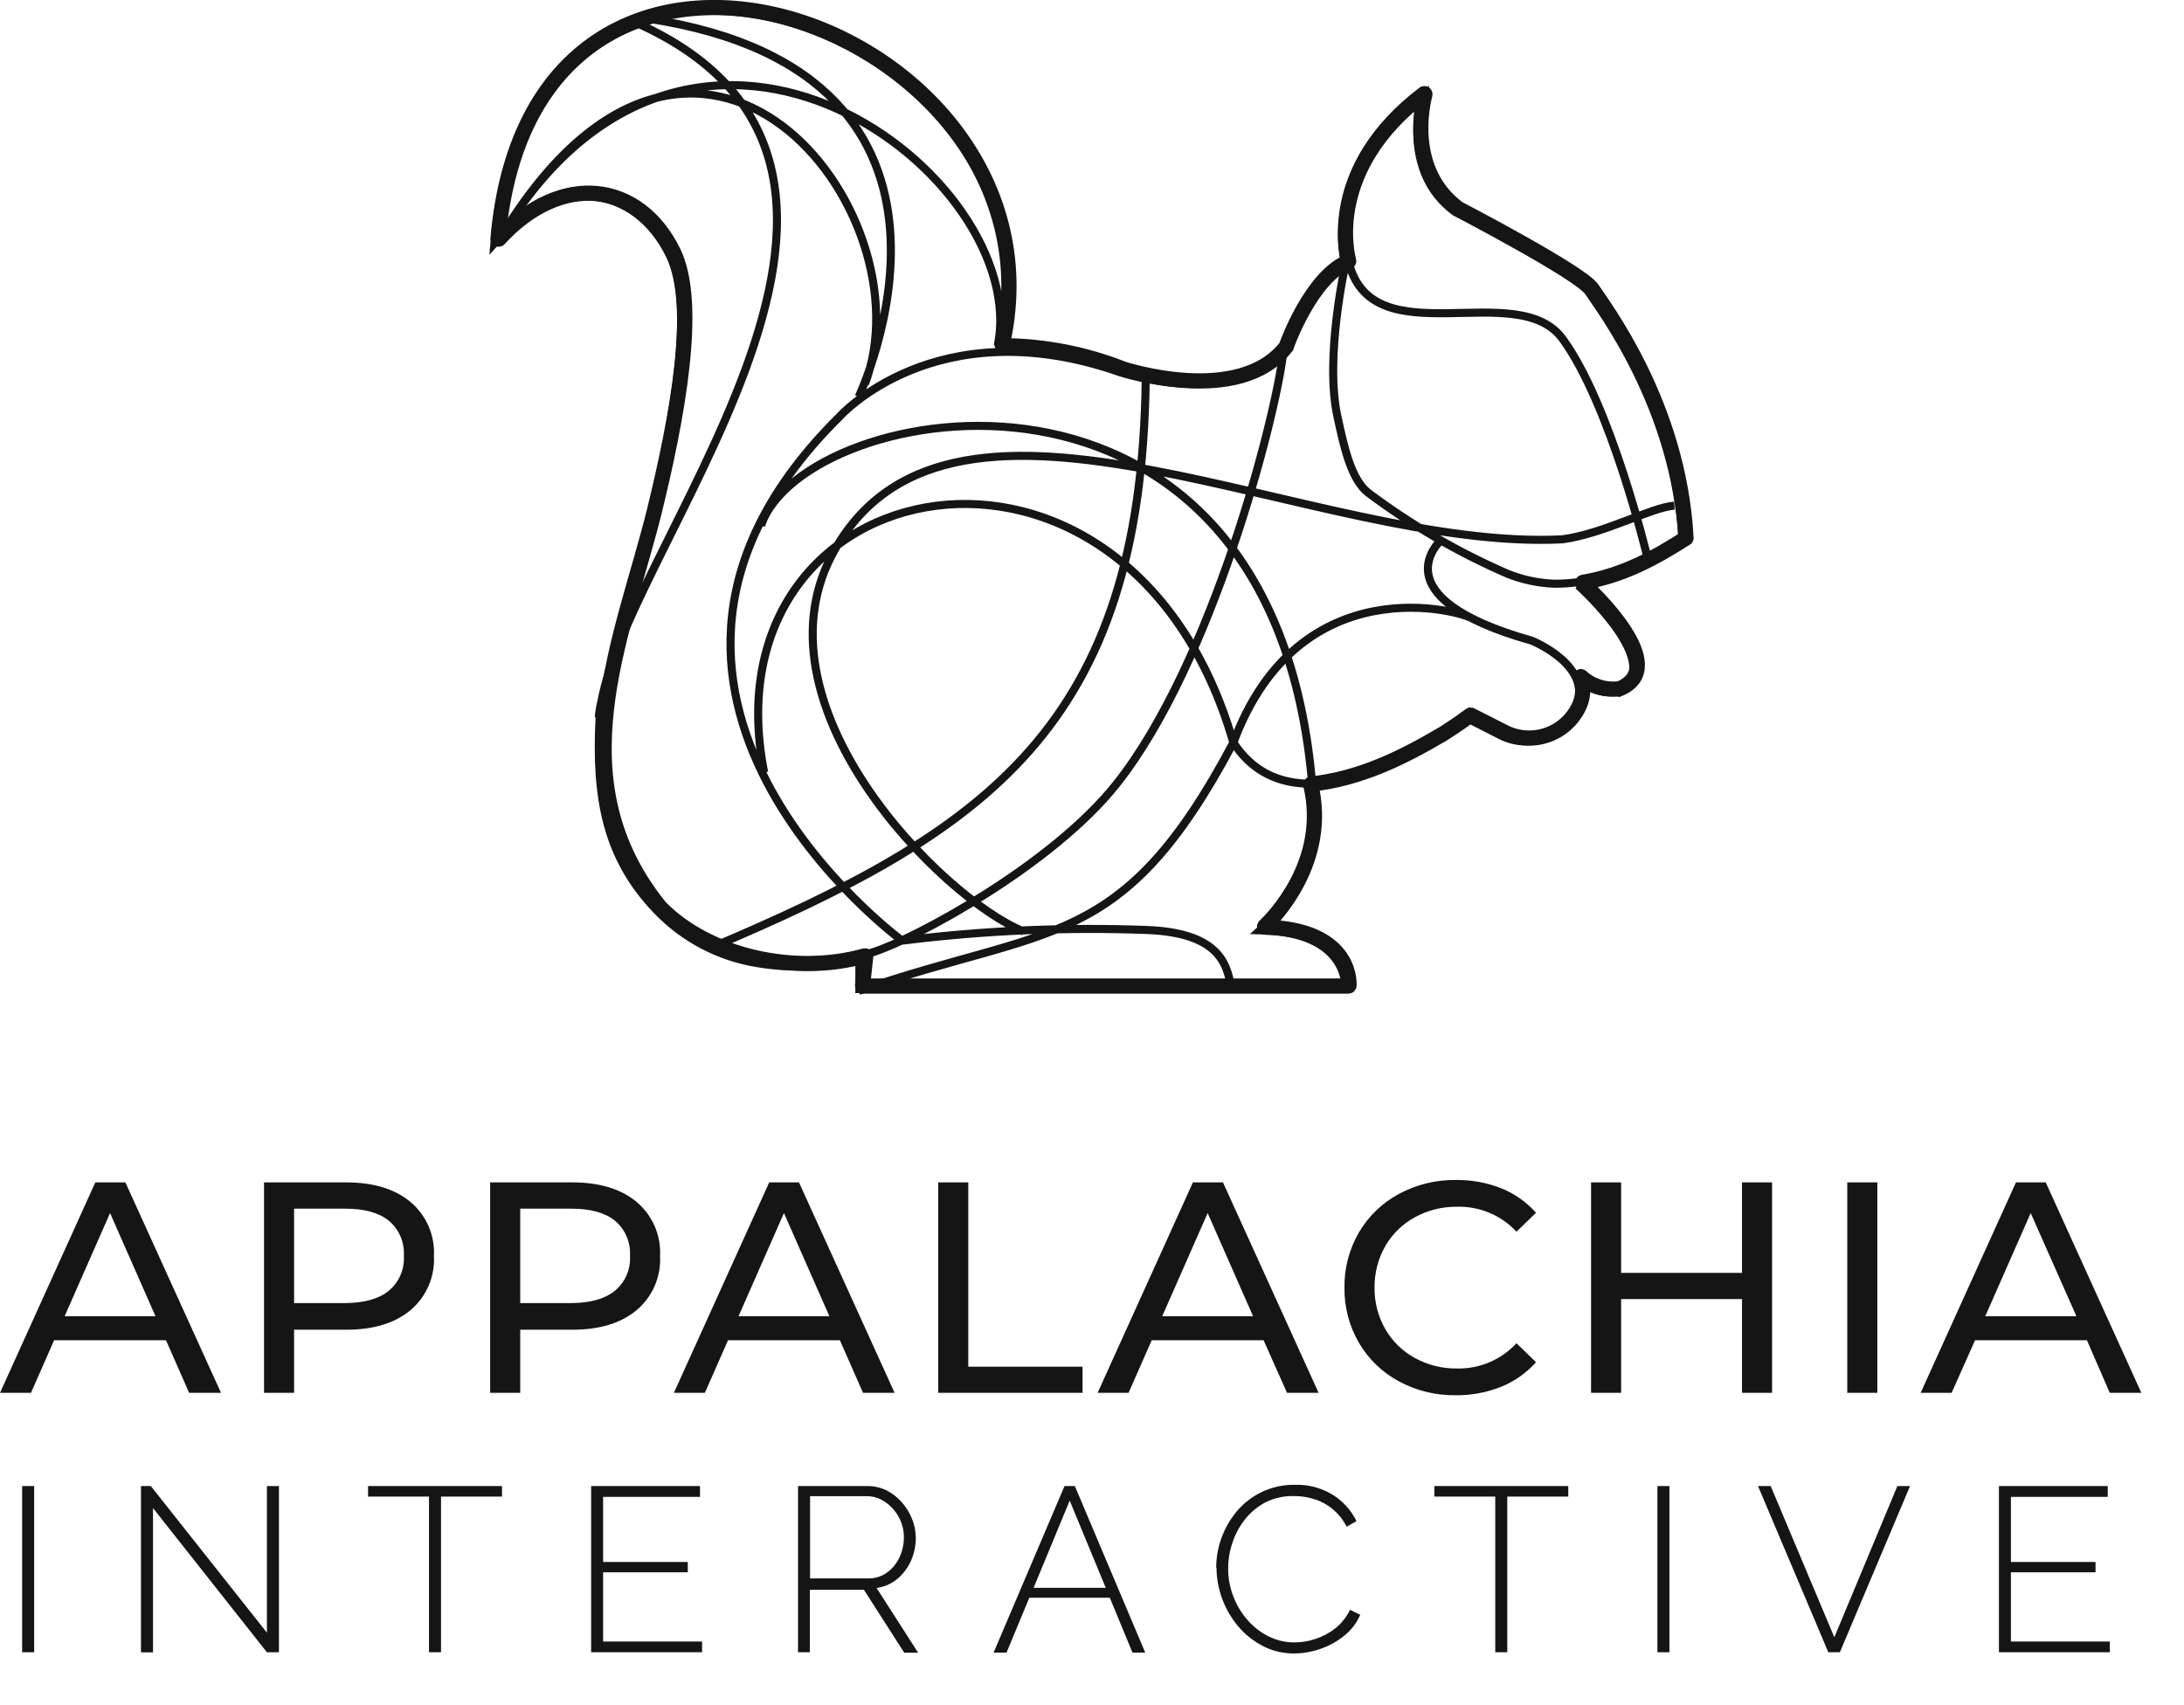
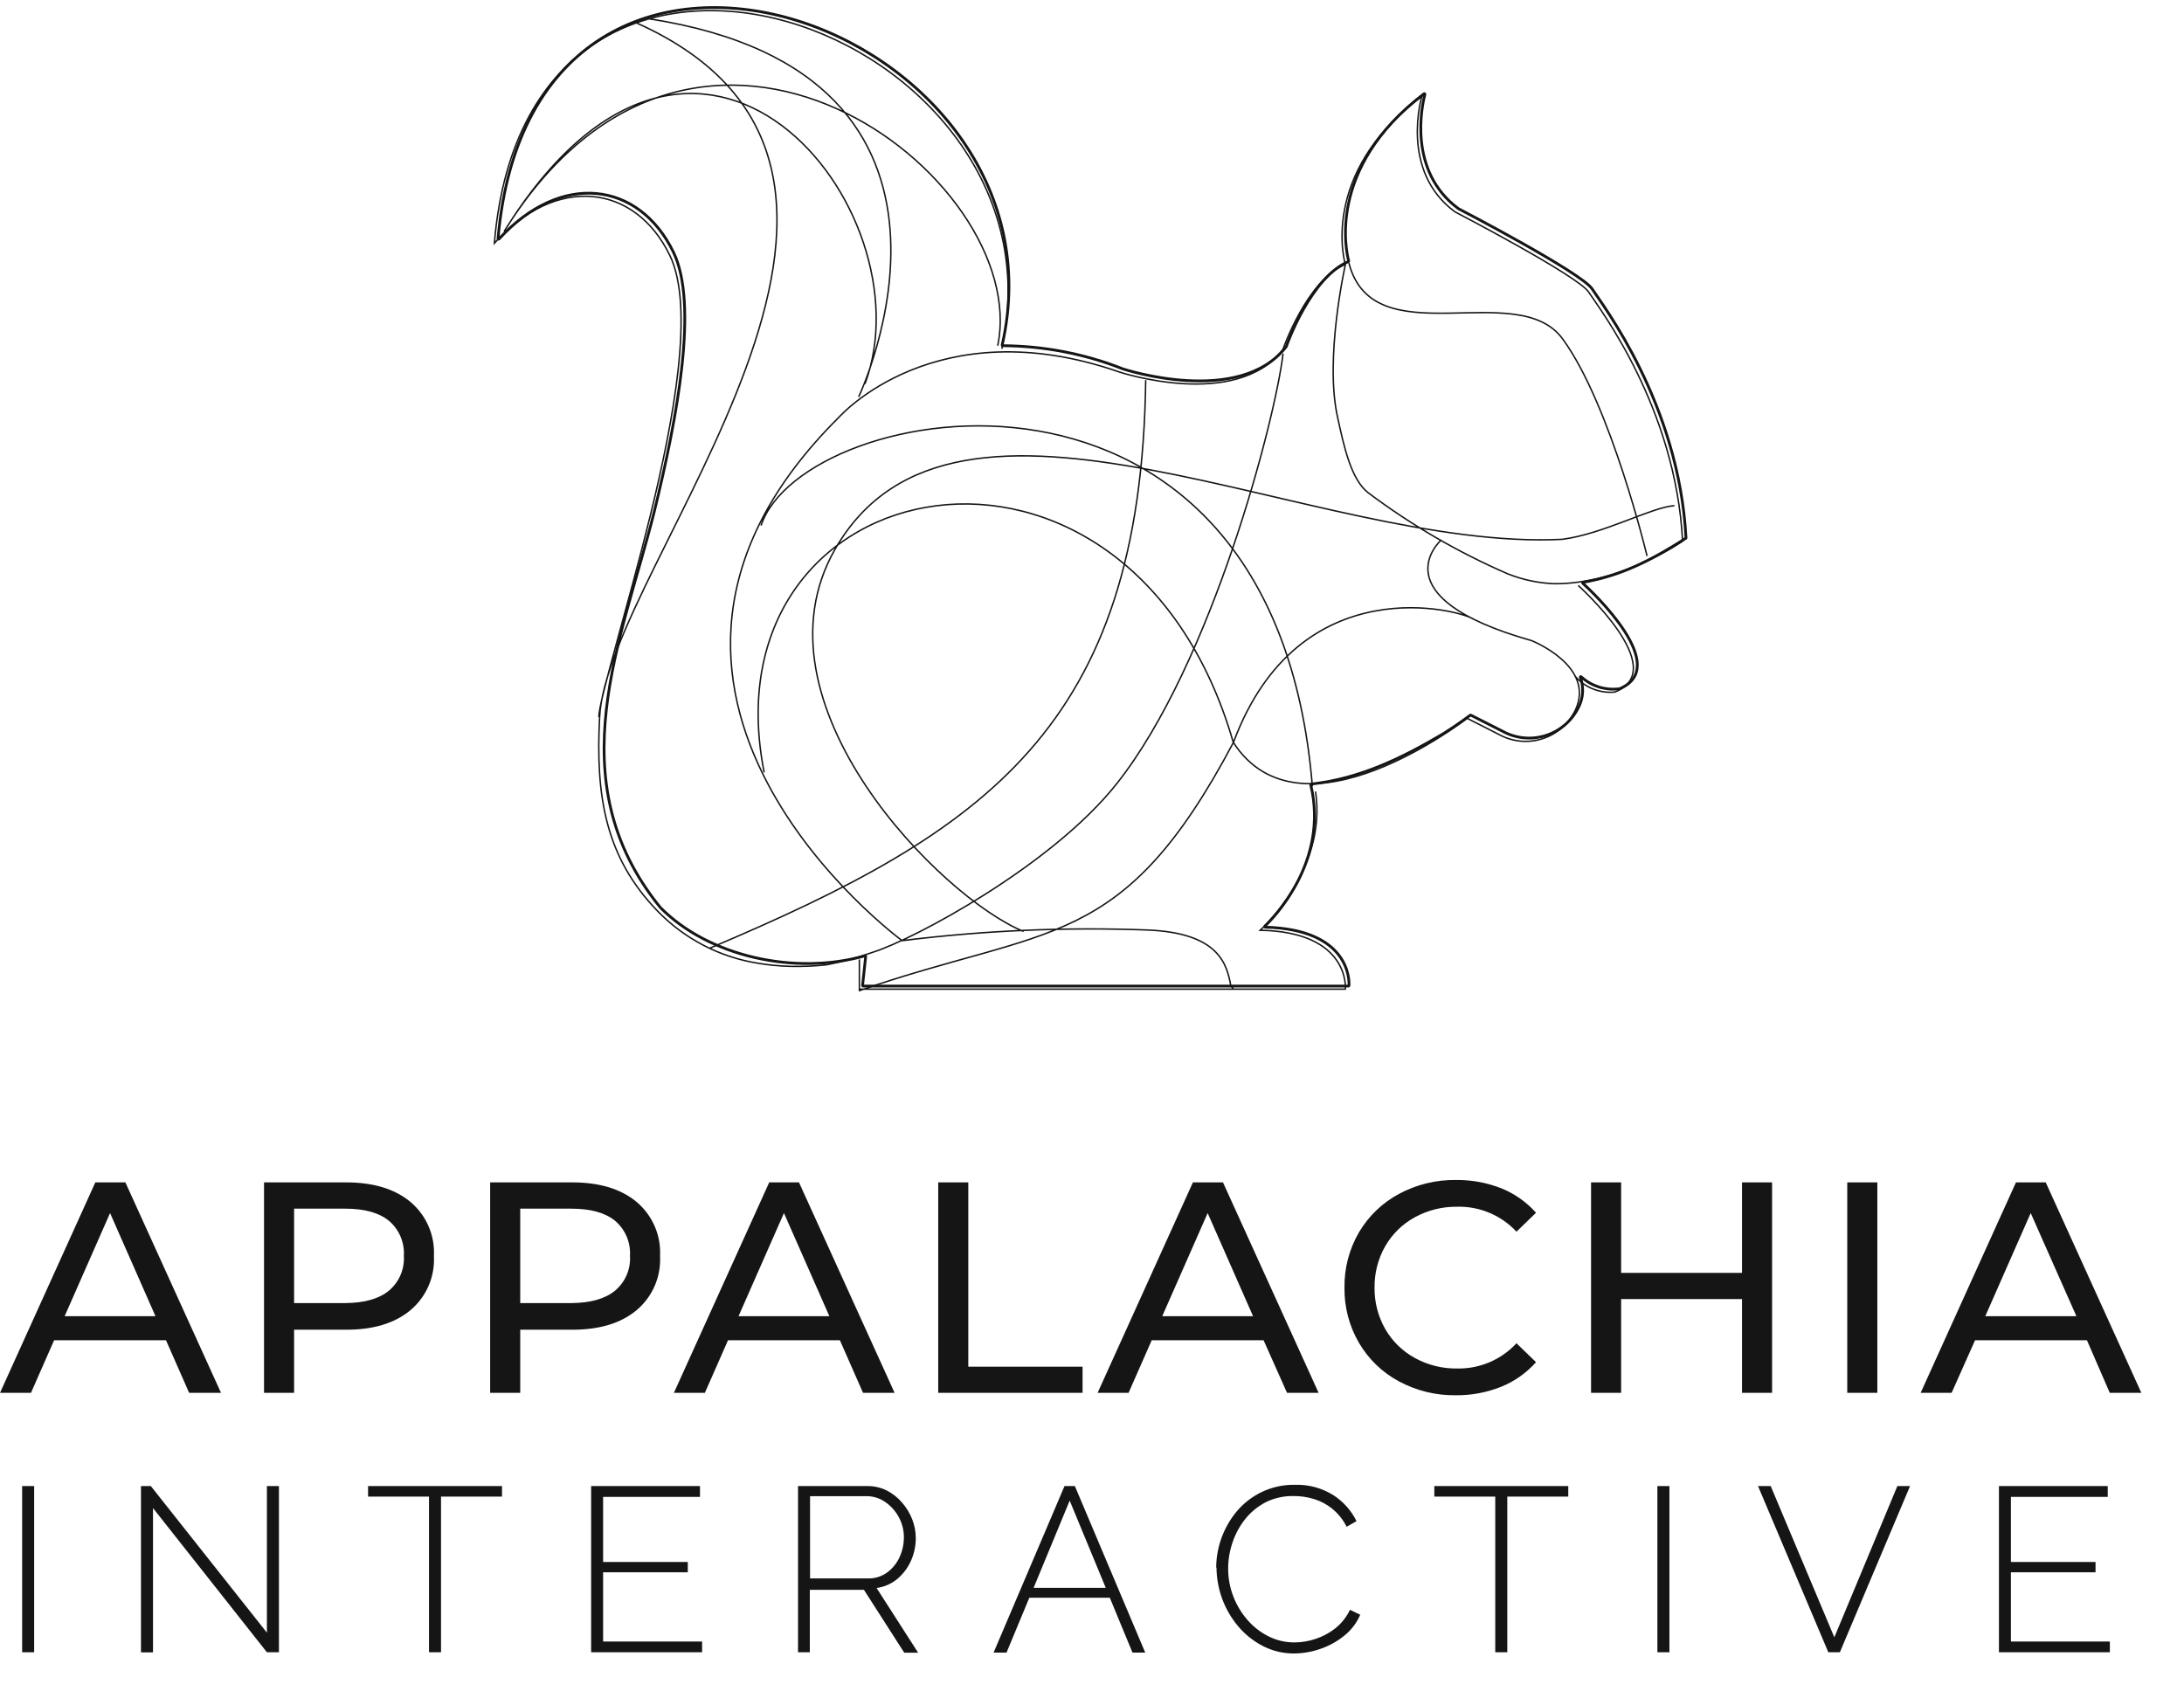
<svg xmlns="http://www.w3.org/2000/svg" xmlns:xlink="http://www.w3.org/1999/xlink" width="363.14" height="283.47">
  <defs>
-     <symbol id="a" viewBox="0 0 363.14 94.34">
-       <path d="M27.6 33.75H9L5.15 42.5H0l15.85-35h5l15.9 35h-5.3zm-1.75-4L18.3 12.6l-7.55 17.15zm42.4-19a11 11 0 0 1 3.9 9 11 11 0 0 1-3.9 9q-3.9 3.26-10.7 3.25H48.9v10.5h-5v-35h13.65q6.8 0 10.7 3.25zm-3.6 14.77a7 7 0 0 0 2.5-5.82 7.07 7.07 0 0 0-2.5-5.83c-1.67-1.35-4.08-2-7.25-2h-8.5v15.7h8.5c3.17-.02 5.6-.7 7.25-2.05zm41.2-14.77a11 11 0 0 1 3.9 9 11 11 0 0 1-3.9 9q-3.9 3.26-10.7 3.25H86.5v10.5h-5v-35h13.65q6.8 0 10.7 3.25zm-3.6 14.77a7 7 0 0 0 2.5-5.82 7.07 7.07 0 0 0-2.5-5.83c-1.67-1.35-4.08-2-7.25-2h-8.5v15.7H95c3.17-.02 5.58-.7 7.25-2.05zm37.4 8.23h-18.6l-3.85 8.75h-5.15l15.85-35h4.95l15.9 35h-5.25zm-1.75-4-7.55-17.15-7.55 17.15zM156 7.5h5v30.65h19v4.35h-24zm54.1 26.25h-18.6l-3.85 8.75h-5.15l15.85-35h5l15.9 35H214zm-1.75-4L200.8 12.6l-7.55 17.15zm24.22 10.82a17 17 0 0 1-6.62-6.4 17.7 17.7 0 0 1-2.4-9.17 17.76 17.76 0 0 1 2.4-9.18 17.06 17.06 0 0 1 6.65-6.4 19.45 19.45 0 0 1 9.5-2.32 20 20 0 0 1 7.5 1.37 15.45 15.45 0 0 1 5.8 4.08l-3.25 3.15a13 13 0 0 0-9.85-4.15 14.23 14.23 0 0 0-7.05 1.75 12.69 12.69 0 0 0-4.93 4.82 13.56 13.56 0 0 0-1.77 6.88 13.52 13.52 0 0 0 1.77 6.87 12.72 12.72 0 0 0 4.93 4.83 14.23 14.23 0 0 0 7.05 1.75 13.07 13.07 0 0 0 9.85-4.2l3.25 3.15a15.56 15.56 0 0 1-5.83 4.1 19.74 19.74 0 0 1-7.52 1.4 19.35 19.35 0 0 1-9.48-2.33zM294.65 7.5v35h-5V26.9h-20.1v15.6h-5v-35h5v15.05h20.1V7.5zm12.5 0h5v35h-5zM347 33.75h-18.6l-3.9 8.75h-5.15l15.85-35h4.95l15.9 35h-5.25zm-1.75-4-7.6-17.15-7.55 17.15zM3.68 85.64V58h2v27.64zm21.76-23.98v24h-2V58h1.64l19.3 24.38V58h2v27.64h-2zm58.03-1.91H73.33v25.89h-2V59.75H61.2V58h22.27zm33.27 24.1v1.79H98.29V58h18.1v1.8h-16.11v10.83h14.08v1.71h-14.08v11.51zm15.95 1.79V58h11.5a7.17 7.17 0 0 1 3.26.74 8.39 8.39 0 0 1 2.53 2 9.37 9.37 0 0 1 1.68 2.75 8.49 8.49 0 0 1 .61 3.12 9.25 9.25 0 0 1-.82 3.86 8.44 8.44 0 0 1-2.28 3 6.78 6.78 0 0 1-3.42 1.48l6.91 10.76h-2.31l-6.7-10.45h-9v10.38zm2-12.28h9.71a5.15 5.15 0 0 0 3.12-1 6.55 6.55 0 0 0 2.05-2.53 7.84 7.84 0 0 0 .72-3.32 6.86 6.86 0 0 0-.84-3.33 7.15 7.15 0 0 0-2.22-2.5 5.4 5.4 0 0 0-3.1-1h-9.44zM177 58h1.72l11.7 27.69h-2.12l-3.77-9.12h-13.38l-3.79 9.12h-2.15zm6.86 16.93-6-14.51-6 14.51zm18.36-3.37a14.61 14.61 0 0 1 .88-4.93 14.78 14.78 0 0 1 2.56-4.45 12.53 12.53 0 0 1 4.11-3.18 12.32 12.32 0 0 1 5.56-1.21 11.38 11.38 0 0 1 6.32 1.69 10.84 10.84 0 0 1 3.9 4.35l-1.64.94a9.06 9.06 0 0 0-2.4-3 8.88 8.88 0 0 0-3.06-1.62 11.29 11.29 0 0 0-3.28-.49 10.09 10.09 0 0 0-4.66 1 10.73 10.73 0 0 0-3.45 2.81 12.53 12.53 0 0 0-2.12 3.9 13.3 13.3 0 0 0-.73 4.33 12.77 12.77 0 0 0 .86 4.66 13.06 13.06 0 0 0 2.36 3.92 11.33 11.33 0 0 0 3.51 2.72 9.48 9.48 0 0 0 4.35 1 10.88 10.88 0 0 0 3.41-.57 10.57 10.57 0 0 0 3.3-1.75 8.77 8.77 0 0 0 2.46-3.1l1.71.82a9 9 0 0 1-2.69 3.51 12.91 12.91 0 0 1-4 2.19 13.5 13.5 0 0 1-4.33.74 11.09 11.09 0 0 1-5.15-1.23 13.37 13.37 0 0 1-4.12-3.28 15.35 15.35 0 0 1-3.61-9.77zm58.54-11.81h-10.14v25.89h-2V59.75h-10.13V58h22.27zm14.82 25.89V58h2v27.64zM294.42 58 305 83.15 315.48 58h2.11l-11.67 27.64H304L292.31 58zm56.39 25.85v1.79h-18.44V58h18.09v1.8h-16.1v10.83h14.07v1.71h-14.07v11.51z" style="fill:#161515" />
+     <symbol id="Appalachia_Interactive_2" data-name="Appalachia Interactive 2" viewBox="0 0 363.14 94.34">
+       <path class="cls-1" d="M27.6 33.75H9L5.15 42.5H0l15.85-35h5l15.9 35h-5.3zm-1.75-4L18.3 12.6l-7.55 17.15zM68.25 10.75a11 11 0 0 1 3.9 9 11 11 0 0 1-3.9 9q-3.9 3.26-10.7 3.25H48.9v10.5h-5v-35h13.65q6.8 0 10.7 3.25zm-3.6 14.77a7 7 0 0 0 2.5-5.82 7.07 7.07 0 0 0-2.5-5.83c-1.67-1.35-4.08-2-7.25-2h-8.5v15.7h8.5c3.17-.02 5.6-.7 7.25-2.05zM105.85 10.75a11 11 0 0 1 3.9 9 11 11 0 0 1-3.9 9q-3.9 3.26-10.7 3.25H86.5v10.5h-5v-35h13.65q6.8 0 10.7 3.25zm-3.6 14.77a7 7 0 0 0 2.5-5.82 7.07 7.07 0 0 0-2.5-5.83c-1.67-1.35-4.08-2-7.25-2h-8.5v15.7H95c3.17-.02 5.58-.7 7.25-2.05zM139.65 33.75h-18.6l-3.85 8.75h-5.15l15.85-35h4.95l15.9 35h-5.25zm-1.75-4-7.55-17.15-7.55 17.15zM156 7.5h5v30.65h19v4.35h-24zM210.1 33.75h-18.6l-3.85 8.75h-5.15l15.85-35h5l15.9 35H214zm-1.75-4L200.8 12.6l-7.55 17.15zM232.57 40.57a17 17 0 0 1-6.62-6.4 17.7 17.7 0 0 1-2.4-9.17 17.76 17.76 0 0 1 2.4-9.18 17.06 17.06 0 0 1 6.65-6.4 19.45 19.45 0 0 1 9.5-2.32 20 20 0 0 1 7.5 1.37 15.45 15.45 0 0 1 5.8 4.08l-3.25 3.15a13 13 0 0 0-9.85-4.15 14.23 14.23 0 0 0-7.05 1.75 12.69 12.69 0 0 0-4.93 4.82 13.56 13.56 0 0 0-1.77 6.88 13.52 13.52 0 0 0 1.77 6.87 12.72 12.72 0 0 0 4.93 4.83 14.23 14.23 0 0 0 7.05 1.75 13.07 13.07 0 0 0 9.85-4.2l3.25 3.15a15.56 15.56 0 0 1-5.83 4.1 19.74 19.74 0 0 1-7.52 1.4 19.35 19.35 0 0 1-9.48-2.33zM294.65 7.5v35h-5V26.9h-20.1v15.6h-5v-35h5v15.05h20.1V7.5zM307.15 7.5h5v35h-5zM347 33.75h-18.6l-3.9 8.75h-5.15l15.85-35h4.95l15.9 35h-5.25zm-1.75-4-7.6-17.15-7.55 17.15zM3.68 85.64V58h2v27.64zM25.44 61.66v24h-2V58h1.64l19.3 24.38V58h2v27.64h-2zM83.47 59.75H73.33v25.89h-2V59.75H61.2V58h22.27zM116.74 83.85v1.79H98.29V58h18.1v1.8h-16.11v10.83h14.08v1.71h-14.08v11.51zM132.69 85.64V58h11.5a7.17 7.17 0 0 1 3.26.74 8.39 8.39 0 0 1 2.53 2 9.37 9.37 0 0 1 1.68 2.75 8.49 8.49 0 0 1 .61 3.12 9.25 9.25 0 0 1-.82 3.86 8.44 8.44 0 0 1-2.28 3 6.78 6.78 0 0 1-3.42 1.48l6.91 10.76h-2.31l-6.7-10.45h-9v10.38zm2-12.28h9.71a5.15 5.15 0 0 0 3.12-1 6.55 6.55 0 0 0 2.05-2.53 7.84 7.84 0 0 0 .72-3.32 6.86 6.86 0 0 0-.84-3.33 7.15 7.15 0 0 0-2.22-2.5 5.4 5.4 0 0 0-3.1-1h-9.44zM177 58h1.72l11.7 27.69h-2.12l-3.77-9.12h-13.38l-3.79 9.12h-2.15zm6.86 16.93-6-14.51-6 14.51zM202.22 71.56a14.61 14.61 0 0 1 .88-4.93 14.78 14.78 0 0 1 2.56-4.45 12.53 12.53 0 0 1 4.11-3.18 12.32 12.32 0 0 1 5.56-1.21 11.38 11.38 0 0 1 6.32 1.69 10.84 10.84 0 0 1 3.9 4.35l-1.64.94a9.06 9.06 0 0 0-2.4-3 8.88 8.88 0 0 0-3.06-1.62 11.29 11.29 0 0 0-3.28-.49 10.09 10.09 0 0 0-4.66 1 10.73 10.73 0 0 0-3.45 2.81 12.53 12.53 0 0 0-2.12 3.9 13.3 13.3 0 0 0-.73 4.33 12.77 12.77 0 0 0 .86 4.66 13.06 13.06 0 0 0 2.36 3.92 11.33 11.33 0 0 0 3.51 2.72 9.48 9.48 0 0 0 4.35 1 10.88 10.88 0 0 0 3.41-.57 10.57 10.57 0 0 0 3.3-1.75 8.77 8.77 0 0 0 2.46-3.1l1.71.82a9 9 0 0 1-2.69 3.51 12.91 12.91 0 0 1-4 2.19 13.5 13.5 0 0 1-4.33.74 11.09 11.09 0 0 1-5.15-1.23 13.37 13.37 0 0 1-4.12-3.28 15.35 15.35 0 0 1-3.61-9.77zM260.76 59.75h-10.14v25.89h-2V59.75h-10.13V58h22.27zM275.58 85.64V58h2v27.64zM294.42 58 305 83.15 315.48 58h2.11l-11.67 27.64H304L292.31 58zM350.81 83.85v1.79h-18.44V58h18.09v1.8h-16.1v10.83h14.07v1.71h-14.07v11.51z" />
    </symbol>
+     <style>.cls-1{fill:#161515}</style>
  </defs>
-   <path d="M165.89 57.49c5.83-28-49.94-70.81-82.07-19m60 25.35c10.88-29.05-27.87-77.16-60-25.35m134.39 92.27c-6.44-78.69-84.7-64.47-91.67-43.36m16.24 77.38c31.76-11 43.82-6.41 62.31-41.32 10.95-29.5 38.2-21.9 40-20.44M170.2 154.9c-13.56-5.47-46-38-31.35-63.57 20.05-35 79.7.42 120.9-1.64 6.85-.88 14.84-5.34 18.66-5.6m-54.13-40.37c4.06 15.77 28.09 2.3 35.58 12.69 8 11 14 36.05 14 36.05M107.89 3.12C168.3 12.42 142.77 66 142.77 66m-24.72 91.67c45.79-19.37 71.69-36.67 72.45-94.45M223.7 44s-4.62-15 12.72-28c0 0-3.76 12.41 5.49 19.22 0 0 20.52 10.68 22.25 13.36s14.46 19.16 15.61 41.41c0 0-10.25 7.2-21.41 7.08a23.42 23.42 0 0 1-7.66-1.64 114.64 114.64 0 0 1-23.24-13.51c-2.82-2.22-4-7.67-5.06-12.55-2.2-9.83 1.3-25.37 1.3-25.37zm-118-40.25c55.58 24.74-4.76 90.13-6 115.51-.71 13.41 1.1 23.4 9.57 32.18a29.67 29.67 0 0 0 16.67 8.73 38 38 0 0 0 5.47.53 46.08 46.08 0 0 0 6-.25 52 52 0 0 0 7.8-2.12c6.76-2.13 29.71-14.39 40.47-28 15.89-20.07 26.38-60.69 27.66-71.52M99.58 119.25c-.09-2.48 4.77-18.08 8.58-33.64s7.4-34.55 3.2-43.17c-5.79-11.88-18.88-13.47-29.16-2C87.88-27.81 178.31 4.63 166.58 58m95.83 39.36s15.63 14 6.09 17.73a7.74 7.74 0 0 1-6.64-2.68m-22.21-22.63s-10.77 9.46 15 16.75c0 0 10.76 4.24 7.26 11.62a9.17 9.17 0 0 1-12.66 4l-5.31-2.7s-27.59 21.54-38.88 4c-17.42-60.24-88.19-46.35-78 5m78 36a4.71 4.71 0 0 0-.41-.52c-.66-3.63-2-8.78-13.83-9.27a251.93 251.93 0 0 0-40.82 1.77m-7.11 3.12v4.94h80.81s.87-9.5-14.16-9.79c0 0 11.18-10 9.2-23.06M150 156.43S93.46 115 139.55 69.33c0 0 16-18.11 46.58-7.46 0 0 19.37 6.4 27.17-3.73 0 0 4-11.57 10.4-14.17" style="stroke-width:1.34px;fill:none;stroke:#161515;stroke-miterlimit:7.57" />
-   <path d="M269.07 114.56a7.85 7.85 0 0 1-6.15-2 .09.09 0 0 0-.15.1 6.15 6.15 0 0 1-.29 4.94 9.15 9.15 0 0 1-12.65 4l-5.27-2.67a.07.07 0 0 0-.09 0c-.29.22-1.94 1.47-4.45 3.06-6.92 4.09-13.88 7.5-22 8.4a.1.1 0 0 0-.08.12c3.08 12.78-6.28 22.23-7.64 23.52a.09.09 0 0 0 .06.16c14 .36 14 8.76 13.94 9.7a.09.09 0 0 1-.09.09h-80.7a.1.1 0 0 1-.09-.11l.52-4.82a.09.09 0 0 0-.11-.1c-11.64 3.29-26 .14-34.05-8.05-17.24-21.26-6.33-44.45-1-65.8 3.83-15.61 7.39-34.55 3.19-43.17-5.75-11.81-18.72-13.45-29-2.18a.1.1 0 0 1-.16-.07c5.9-67.87 96-35.54 83.82 17.7a.09.09 0 0 0 .09.11 55.36 55.36 0 0 1 20 3.86s19.34 6.4 27.15-3.71C214 57.2 218 46.1 224.2 43.5a.09.09 0 0 0 .05-.11c-.32-1.16-3.85-15.37 12.53-27.8a.09.09 0 0 1 .14.1c-.47 1.81-2.9 12.72 5.56 19 .41.21 20.53 10.7 22.25 13.36s14.43 19.13 15.6 41.35a.08.08 0 0 1 0 .09c-5.31 3.4-10.58 6.24-17.11 7.35a.09.09 0 0 0-.05.15c1.52 1.39 15 14 6 17.6zm-63.64 49.16" style="stroke-width:2.53px;fill:none;stroke:#161515;stroke-miterlimit:7.57" />
-   <use width="363.14" height="94.34" transform="translate(0 189.13)" xlink:href="#a" />
+   <g id="Layer_2" data-name="Layer 2">
+     <g id="Logos">
+       <g id="Black_On_White" data-name="Black On White">
+         <g id="Squirrel_Block_Logo" data-name="Squirrel Block Logo">
+           <g id="Squirrel_Block" data-name="Squirrel Block">
+             <g id="Lines">
+               <path id="Lines_Inner" data-name="Lines Inner" d="M165.89 57.49c5.83-28-49.94-70.81-82.07-19m60 25.35c10.88-29.05-27.87-77.16-60-25.35m134.39 92.27c-6.44-78.69-84.7-64.47-91.67-43.36m16.24 77.38c31.76-11 43.82-6.41 62.31-41.32 10.95-29.5 38.2-21.9 40-20.44M170.2 154.9c-13.56-5.47-46-38-31.35-63.57 20.05-35 79.7.42 120.9-1.64 6.85-.88 14.84-5.34 18.66-5.6m-54.13-40.37c4.06 15.77 28.09 2.3 35.58 12.69 8 11 14 36.05 14 36.05M107.89 3.12C168.3 12.42 142.77 66 142.77 66m-24.72 91.67c45.79-19.37 71.69-36.67 72.45-94.45M223.7 44s-4.62-15 12.72-28c0 0-3.76 12.41 5.49 19.22 0 0 20.52 10.68 22.25 13.36s14.46 19.16 15.61 41.41c0 0-10.25 7.2-21.41 7.08a23.42 23.42 0 0 1-7.66-1.64 114.64 114.64 0 0 1-23.24-13.51c-2.82-2.22-4-7.67-5.06-12.55-2.2-9.83 1.3-25.37 1.3-25.37zm-118-40.25c55.58 24.74-4.76 90.13-6 115.51-.71 13.41 1.1 23.4 9.57 32.18a29.67 29.67 0 0 0 16.67 8.73 38 38 0 0 0 5.47.53 46.08 46.08 0 0 0 6-.25 52 52 0 0 0 7.8-2.12c6.76-2.13 29.71-14.39 40.47-28 15.89-20.07 26.38-60.69 27.66-71.52M99.58 119.25c-.09-2.48 4.77-18.08 8.58-33.64s7.4-34.55 3.2-43.17c-5.79-11.88-18.88-13.47-29.16-2C87.88-27.81 178.31 4.63 166.58 58m95.83 39.36s15.63 14 6.09 17.73a7.74 7.74 0 0 1-6.64-2.68m-22.21-22.63s-10.77 9.46 15 16.75c0 0 10.76 4.24 7.26 11.62a9.17 9.17 0 0 1-12.66 4l-5.31-2.7s-27.59 21.54-38.88 4c-17.42-60.24-88.19-46.35-78 5m78 36a4.71 4.71 0 0 0-.41-.52c-.66-3.63-2-8.78-13.83-9.27a251.93 251.93 0 0 0-40.82 1.77m-7.11 3.12v4.94h80.81s.87-9.5-14.16-9.79c0 0 11.18-10 9.2-23.06M150 156.43S93.46 115 139.55 69.33c0 0 16-18.11 46.58-7.46 0 0 19.37 6.4 27.17-3.73 0 0 4-11.57 10.4-14.17" style="stroke-width:.24px;fill:none;stroke:#161515;stroke-miterlimit:7.57" />
+               <path id="Lines_Outer" data-name="Lines Outer" d="M269.07 114.56a7.85 7.85 0 0 1-6.15-2 .09.09 0 0 0-.15.1 6.15 6.15 0 0 1-.29 4.94 9.15 9.15 0 0 1-12.65 4l-5.27-2.67a.07.07 0 0 0-.09 0c-.29.22-1.94 1.47-4.45 3.06-6.92 4.09-13.88 7.5-22 8.4a.1.1 0 0 0-.08.12c3.08 12.78-6.28 22.23-7.64 23.52a.09.09 0 0 0 .06.16c14 .36 14 8.76 13.94 9.7a.09.09 0 0 1-.09.09h-80.7a.1.1 0 0 1-.09-.11l.52-4.82a.09.09 0 0 0-.11-.1c-11.64 3.29-26 .14-34.05-8.05-17.24-21.26-6.33-44.45-1-65.8 3.83-15.61 7.39-34.55 3.19-43.17-5.75-11.81-18.72-13.45-29-2.18a.1.1 0 0 1-.16-.07c5.9-67.87 96-35.54 83.82 17.7a.09.09 0 0 0 .09.11 55.36 55.36 0 0 1 20 3.86s19.34 6.4 27.15-3.71C214 57.2 218 46.1 224.2 43.5a.09.09 0 0 0 .05-.11c-.32-1.16-3.85-15.37 12.53-27.8a.09.09 0 0 1 .14.1c-.47 1.81-2.9 12.72 5.56 19 .41.21 20.53 10.7 22.25 13.36s14.43 19.13 15.6 41.35a.08.08 0 0 1 0 .09c-5.31 3.4-10.58 6.24-17.11 7.35a.09.09 0 0 0-.05.15c1.52 1.39 15 14 6 17.6zm-63.64 49.16" style="stroke-width:.46px;fill:none;stroke:#161515;stroke-miterlimit:7.57" />
+             </g>
+             <use width="363.14" height="94.34" transform="translate(0 189.13)" xlink:href="#Appalachia_Interactive_2" />
+           </g>
+         </g>
+       </g>
+     </g>
+   </g>
</svg>
